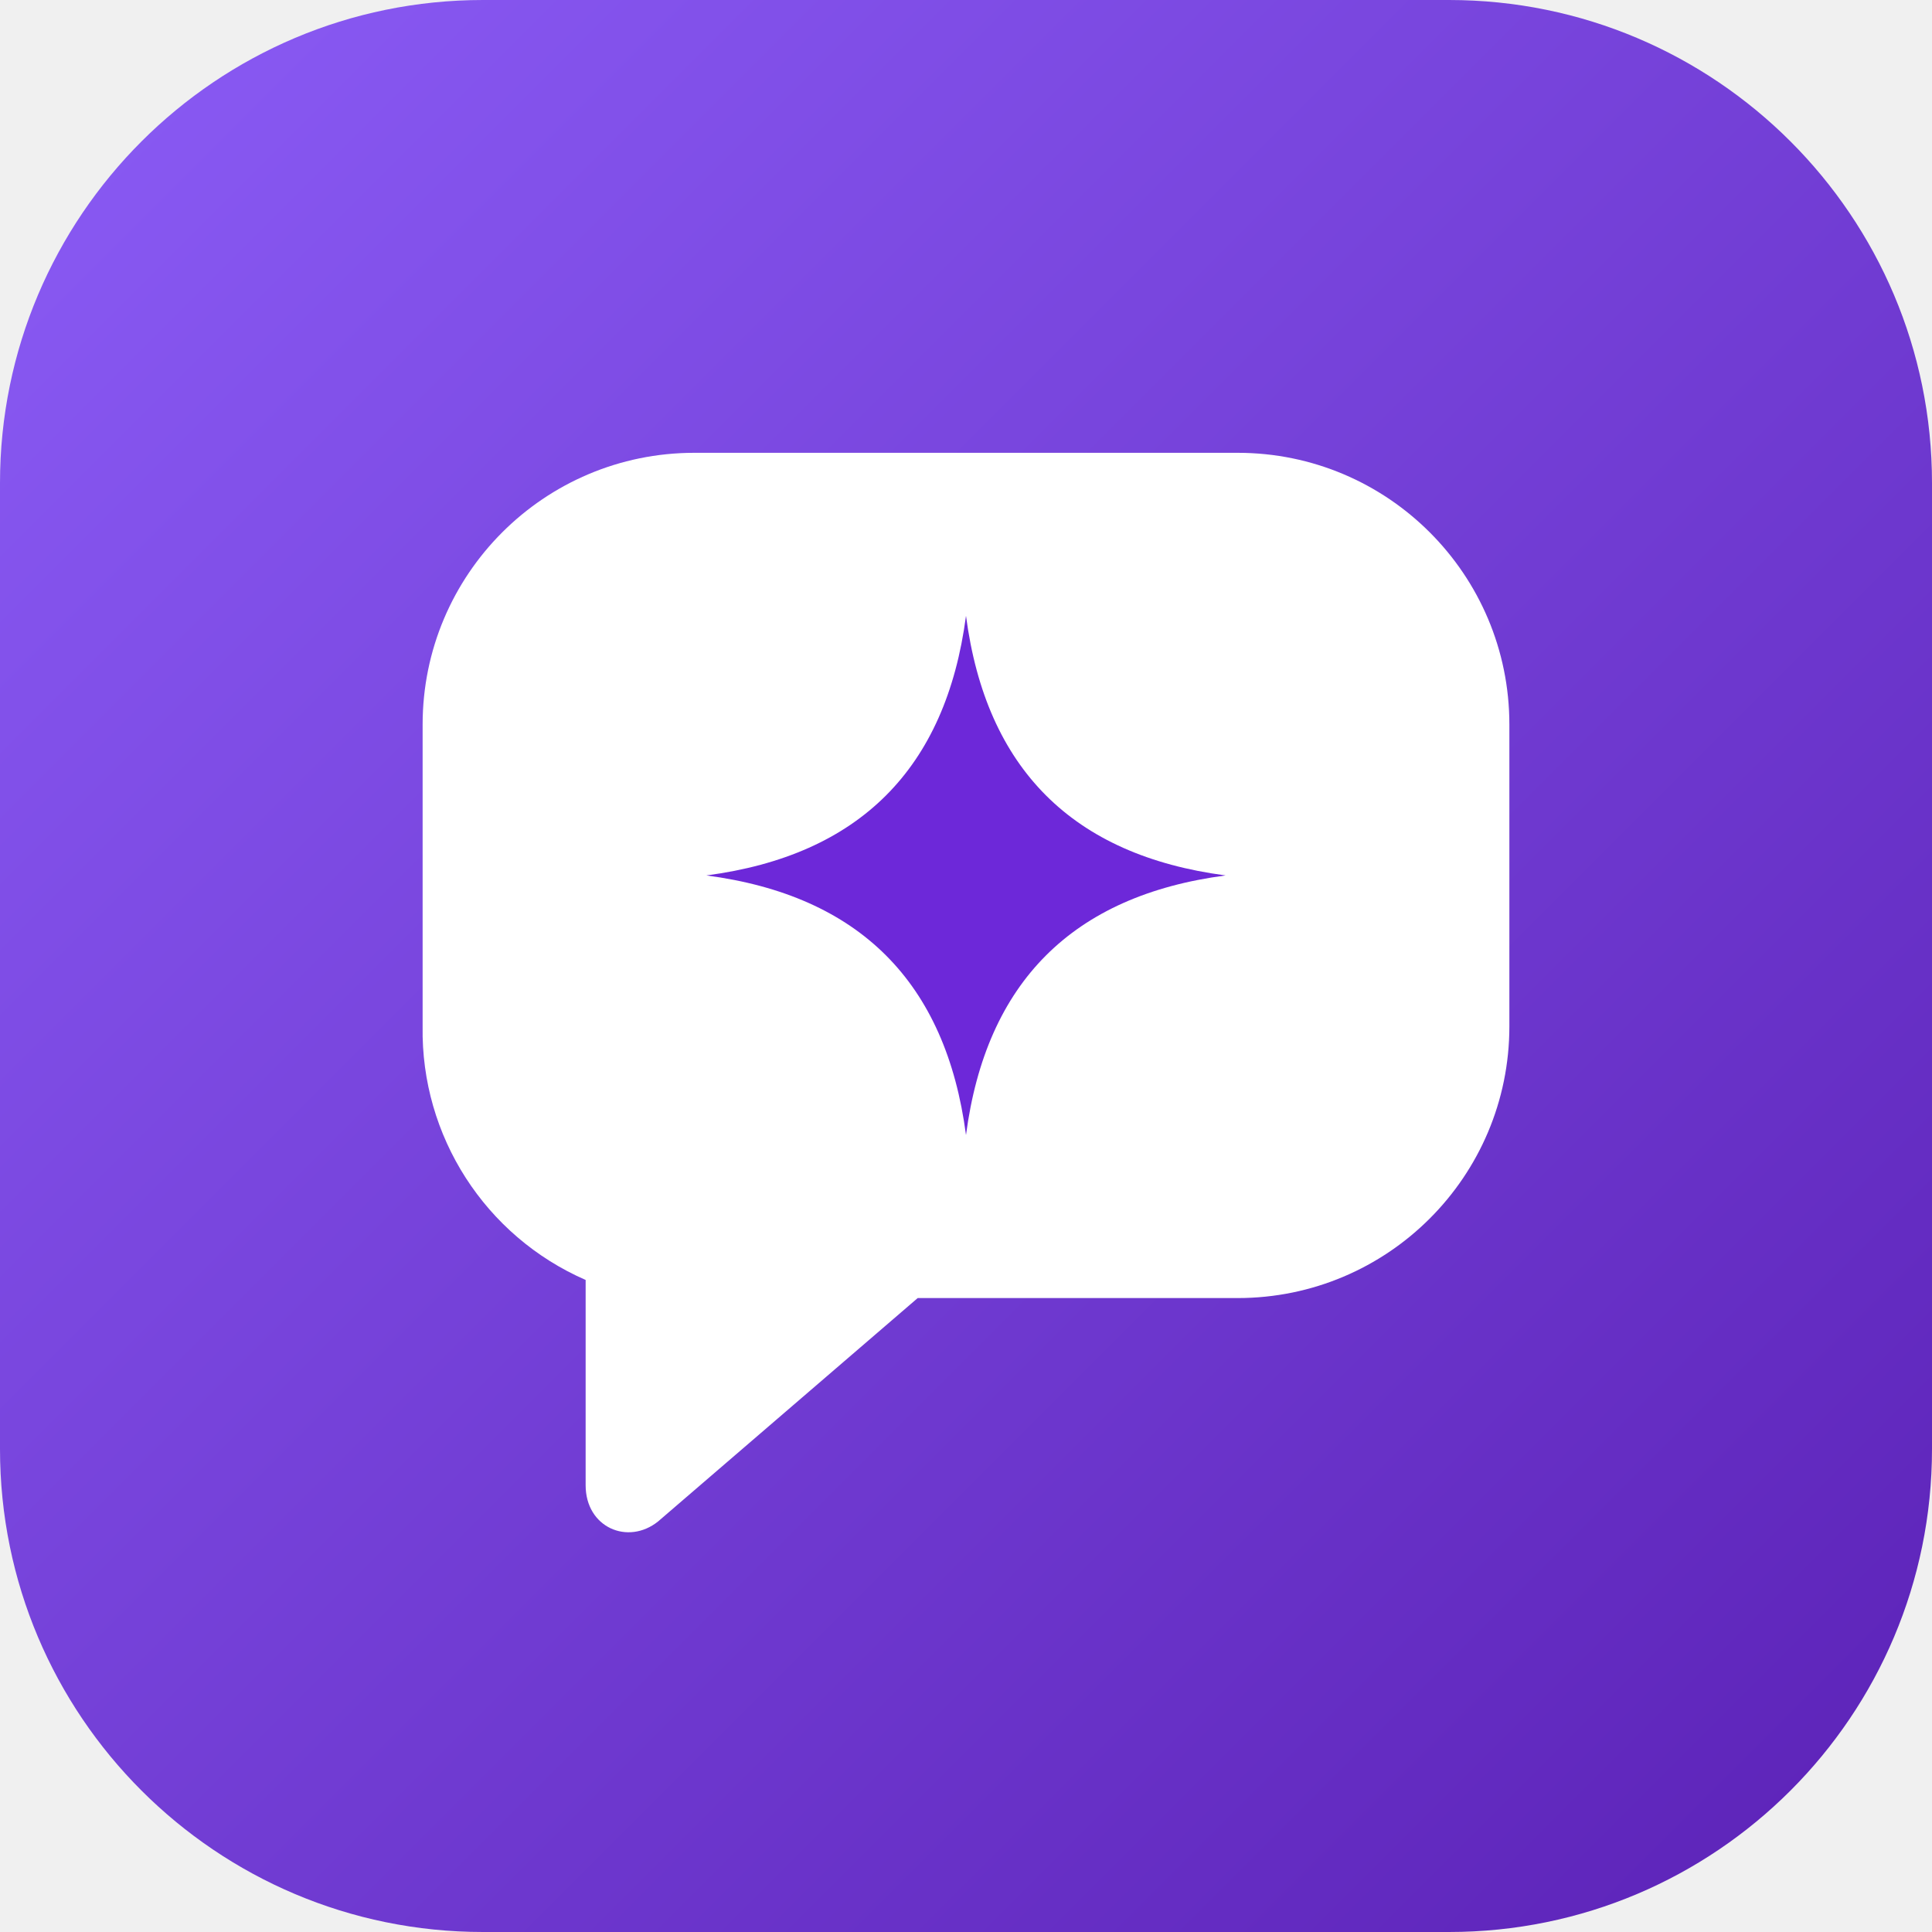
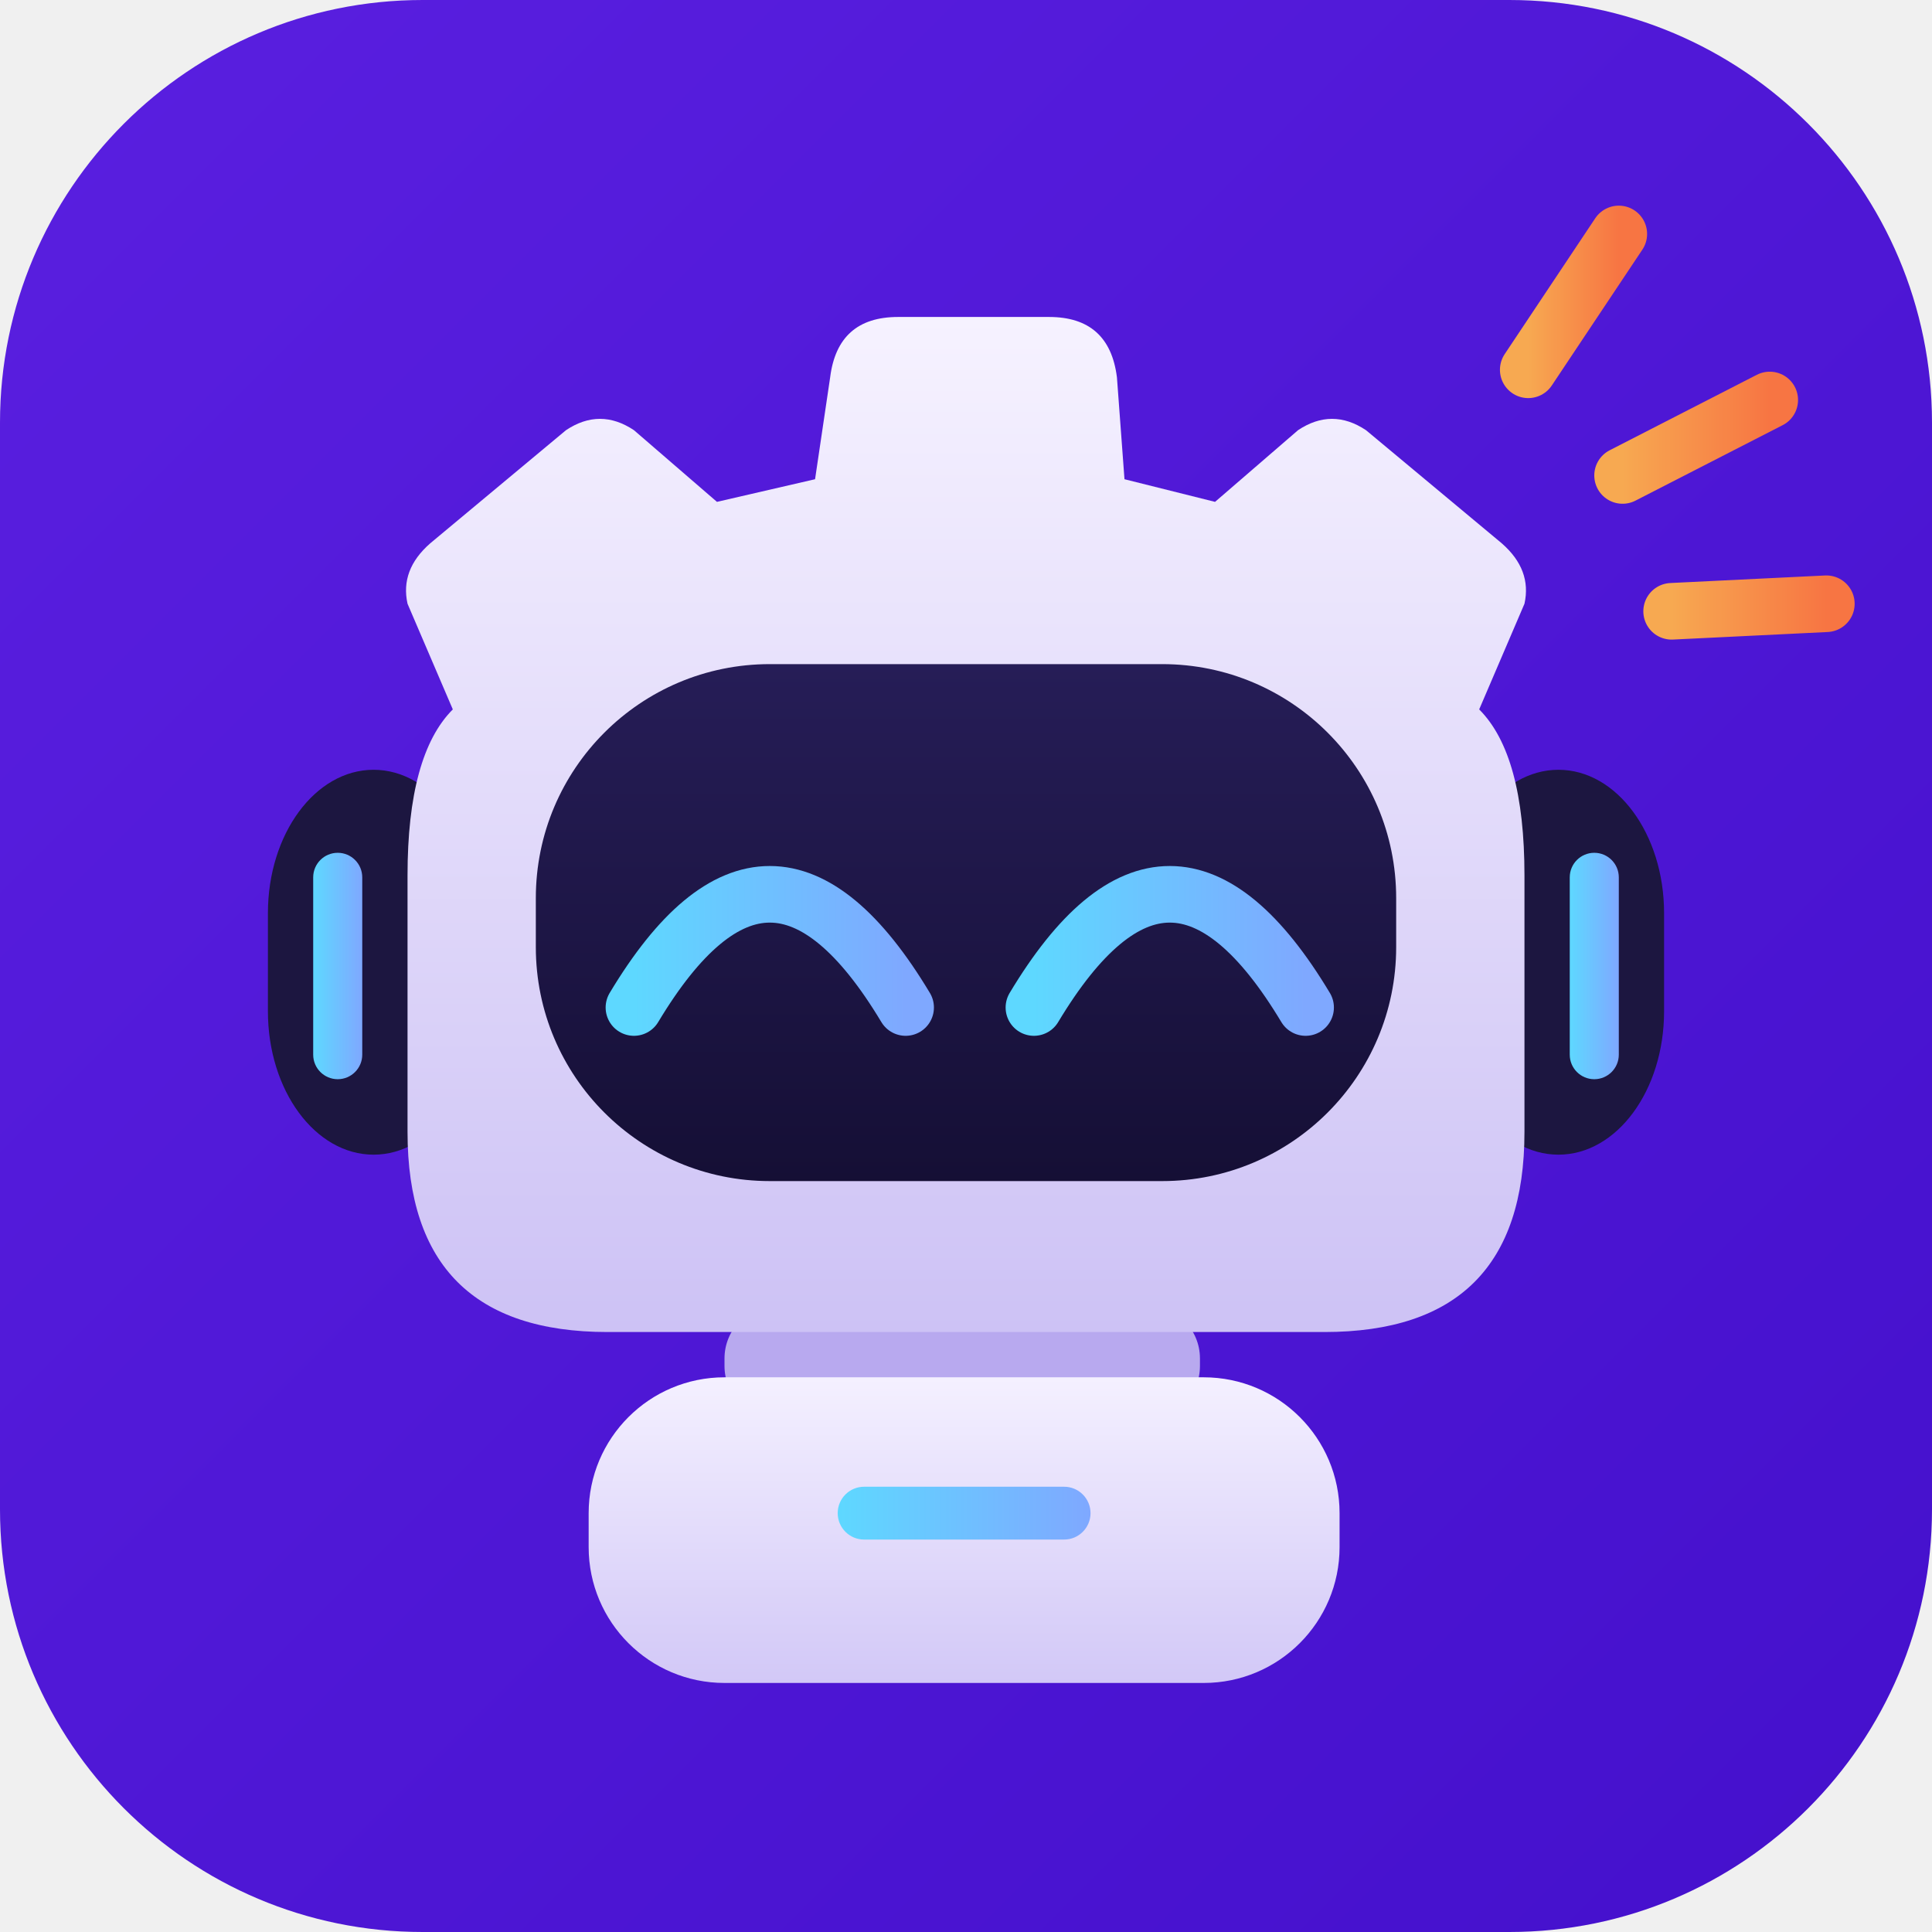
- <svg xmlns="http://www.w3.org/2000/svg" viewBox="0 0 32 32" width="512" height="512">
+ <svg xmlns="http://www.w3.org/2000/svg" width="512" height="512" viewBox="0 0 512 512">
  <defs>
-     <linearGradient id="g" x1="0" y1="0" x2="32" y2="32" gradientUnits="userSpaceOnUse">
-       <stop offset="0" stop-color="#8b5cf6" />
-       <stop offset="1" stop-color="#5b21b6" />
+     <linearGradient id="brand" x1="0" y1="0" x2="1" y2="1">
+       <stop offset="0" stop-color="#5A1FE0" />
+       <stop offset="1" stop-color="#4410CC" />
+     </linearGradient>
+     <radialGradient id="sunA" cx="0" cy="0" r="290" gradientUnits="userSpaceOnUse">
+       <stop offset="0" stop-color="#FFA23E" />
+       <stop offset=".3" stop-color="#FF8A4C" />
+       <stop offset=".6" stop-color="#D9468F" stop-opacity=".65" />
+       <stop offset="1" stop-color="#7A2BE0" stop-opacity="0" />
+     </radialGradient>
+     <radialGradient id="sunB" cx="512" cy="512" r="260" gradientUnits="userSpaceOnUse">
+       <stop offset="0" stop-color="#FFA23E" />
+       <stop offset=".3" stop-color="#FF8A4C" />
+       <stop offset=".6" stop-color="#D9468F" stop-opacity=".65" />
+       <stop offset="1" stop-color="#7A2BE0" stop-opacity="0" />
+     </radialGradient>
+     <linearGradient id="shell" gradientUnits="userSpaceOnUse" x1="0" y1="84" x2="0" y2="353">
+       <stop offset="0" stop-color="#F6F2FF" />
+       <stop offset="1" stop-color="#CDC2F5" />
+     </linearGradient>
+     <linearGradient id="body" x1="0" y1="0" x2="0" y2="1">
+       <stop offset="0" stop-color="#F4F0FF" />
+       <stop offset="1" stop-color="#D2C8F7" />
+     </linearGradient>
+     <linearGradient id="visor" x1="0" y1="0" x2="0" y2="1">
+       <stop offset="0" stop-color="#261D57" />
+       <stop offset="1" stop-color="#150F35" />
+     </linearGradient>
+     <linearGradient id="glow" x1="0" y1="0" x2="1" y2="0">
+       <stop offset="0" stop-color="#5ED8FF" />
+       <stop offset="1" stop-color="#7FA8FF" />
+     </linearGradient>
+     <linearGradient id="ora" x1="0" y1="0" x2="1" y2="0">
+       <stop offset="0" stop-color="#FFB04A" />
+       <stop offset="1" stop-color="#FF7A3C" />
    </linearGradient>
  </defs>
-   <rect width="32" height="32" rx="8" fill="url(#g)" />
-   <path d="M11.5 7.5h9a4.5 4.5 0 0 1 4.5 4.5v5a4.5 4.5 0 0 1-4.5 4.5H15.2l-4.3 3.7c-.5.4-1.2.1-1.2-.6v-3.4A4.5 4.5 0 0 1 7 17V12a4.5 4.5 0 0 1 4.5-4.5z" fill="#fff" />
-   <path d="M16 10.2Q16.5 14 20.3 14.5Q16.5 15 16 18.8Q15.5 15 11.7 14.5Q15.5 14 16 10.2Z" fill="#6d28d9" />
+   <rect width="512" height="512" rx="112" fill="url(#brand)" />
+   <g stroke="url(#ora)" stroke-width="15" stroke-linecap="round" opacity=".95">
+     <line x1="405" y1="98" x2="429" y2="62" />
+     <line x1="430" y1="126" x2="469" y2="106" />
+     <line x1="443" y1="162" x2="484" y2="160" />
+   </g>
+   <rect x="71" y="204" width="56" height="102" rx="38" fill="#1C1640" />
+   <rect x="385" y="204" width="56" height="102" rx="38" fill="#1C1640" />
+   <rect x="83" y="226" width="13" height="60" rx="6.5" fill="url(#glow)" />
+   <rect x="416" y="226" width="13" height="60" rx="6.5" fill="url(#glow)" />
+   <rect x="192" y="346" width="126" height="30" rx="14" fill="#B8A9EF" />
+   <rect x="156" y="365" width="199" height="81" rx="36" fill="url(#body)" />
+   <rect x="222" y="394" width="67" height="14" rx="7" fill="url(#glow)" />
+   <path fill="url(#shell)" d="M120 188 L108 160 Q106 151 114 144 L150 114 Q159 108 168 114 L190 133 L216 127 L220 100 Q222 84 238 84 L278 84 Q294 84 296 100 L298 127 L322 133 L344 114 Q353 108 362 114 L398 144 Q406 151 404 160 L392 188 Q404 200 404 232 L404 300 Q404 353 351 353 L161 353 Q108 353 108 300 L108 232 Q108 200 120 188 Z" />
+   <rect x="142" y="176" width="228" height="137" rx="62" fill="url(#visor)" />
+   <g fill="none" stroke="url(#glow)" stroke-width="15" stroke-linecap="round">
+     <path d="M168 267 Q204 207 240 267" />
+     <path d="M274 267 Q310 207 346 267" />
+   </g>
</svg>
